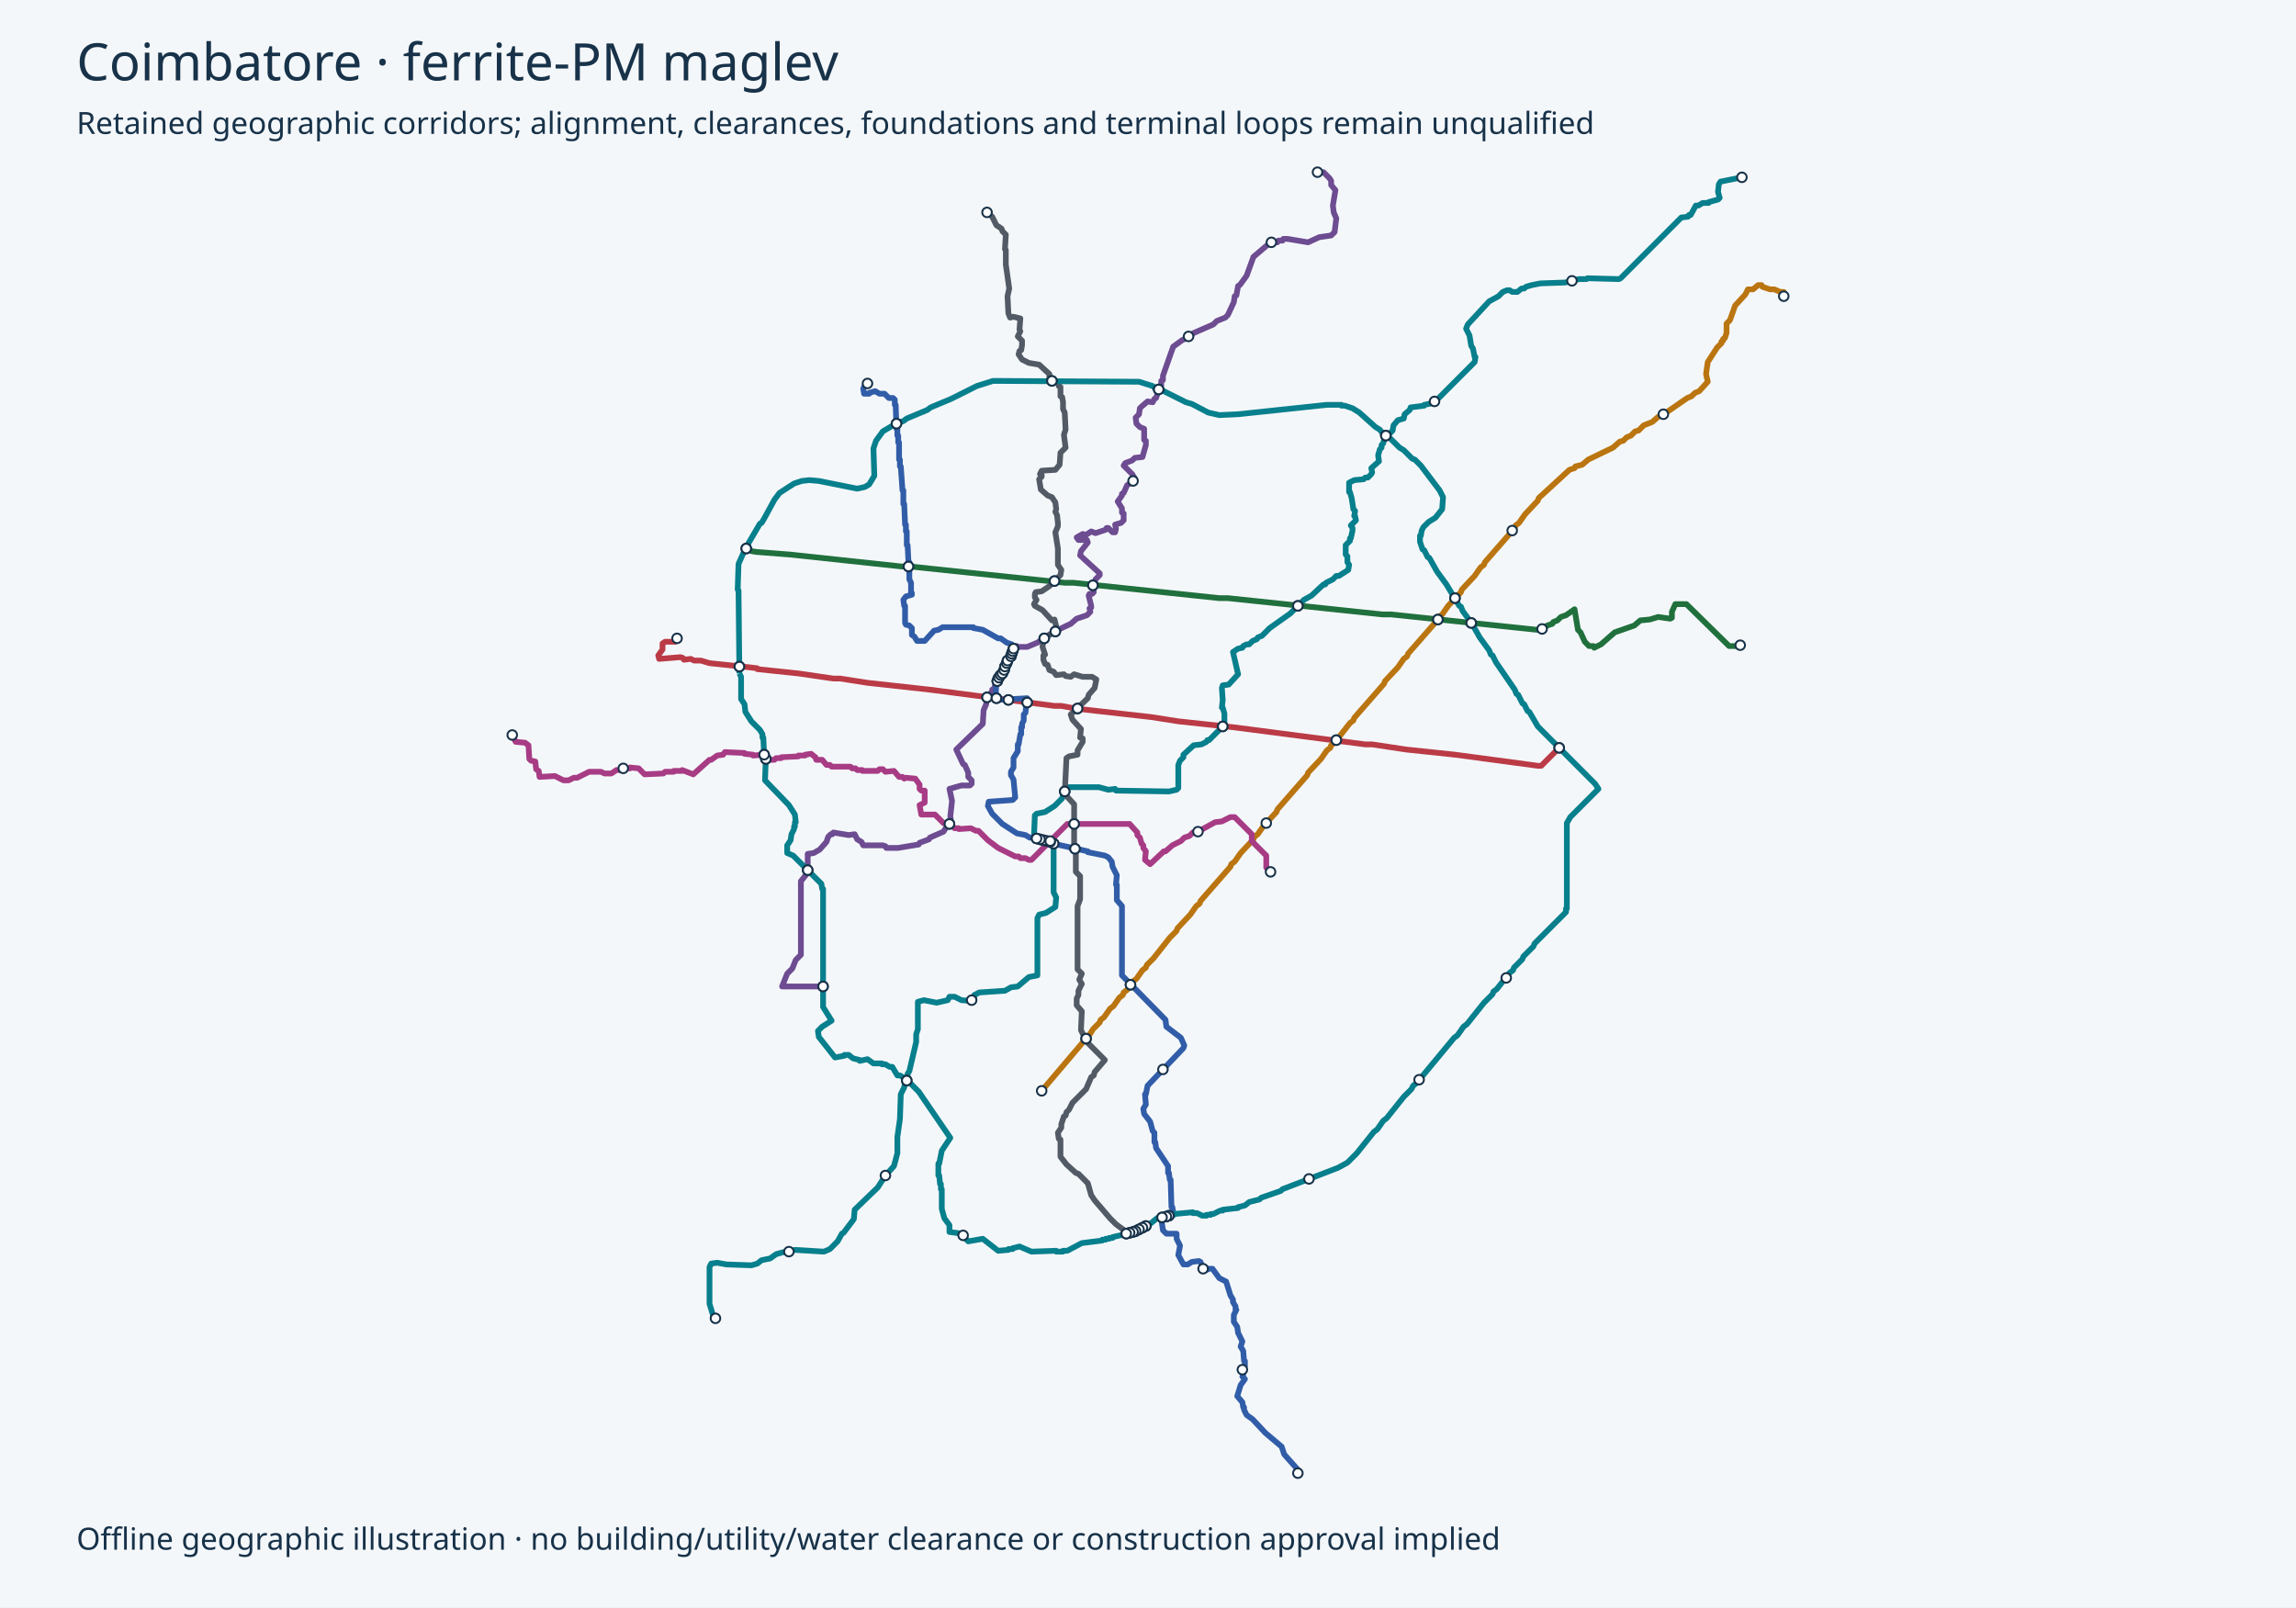
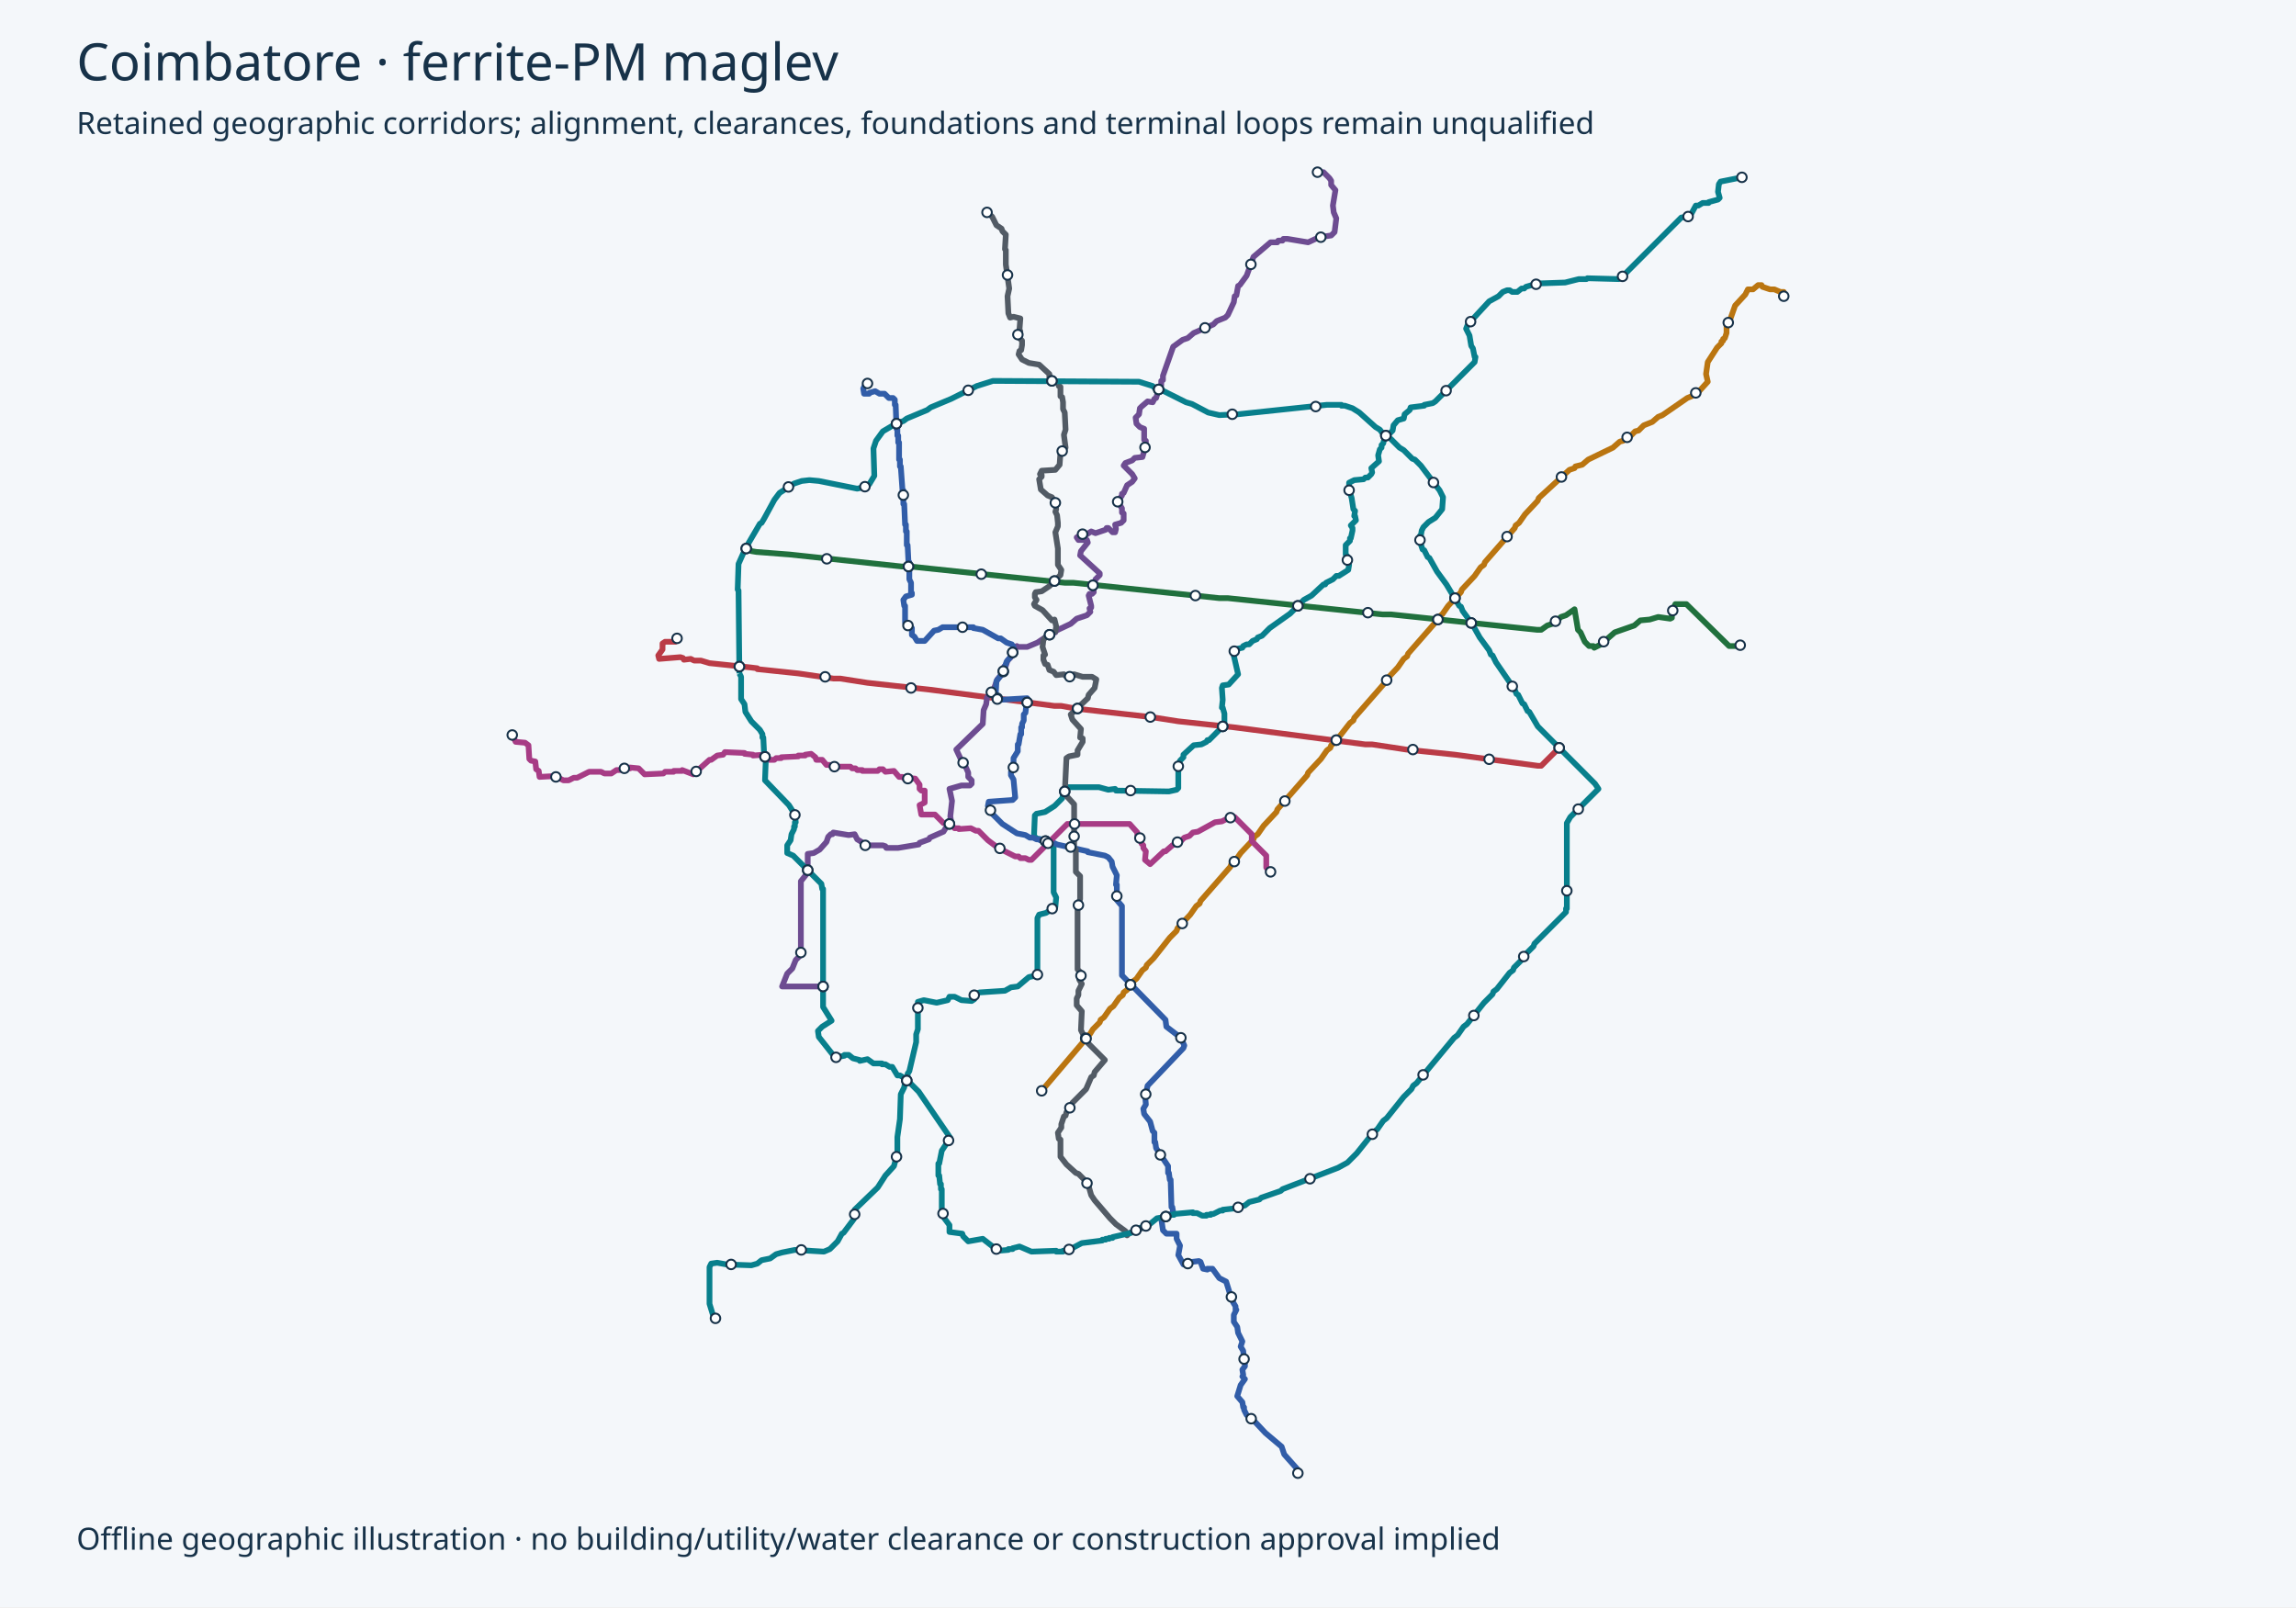
<svg xmlns="http://www.w3.org/2000/svg" width="1200" height="840" viewBox="0 0 1200 840" role="img">
  <rect width="1200" height="840" fill="#f4f7fa" />
  <g font-family="sans-serif" fill="#173249">
    <text x="40" y="42" font-size="27">Coimbatore · ferrite-PM maglev</text>
    <text x="40" y="70" font-size="16">Retained geographic corridors; alignment, clearances, foundations and terminal loops remain unqualified</text>
  </g>
  <polyline points="373.94,689.08 372.61,687.29 370.82,681.48 370.82,662.26 371.71,660.47 374.84,660.02 379.75,660.91 392.69,661.36 395.81,660.47 398.05,658.68 402.51,657.78 405.63,655.55 408.76,654.65 415.45,653.31 430.63,654.21 433.75,652.87 437.77,648.84 440.00,644.82 440.89,644.37 446.25,637.22 446.69,632.30 458.74,620.68 462.76,614.42 467.22,609.50 469.01,602.79 469.01,594.30 470.35,584.91 470.79,571.95 472.58,568.37 473.03,565.69 474.36,563.90 474.36,561.22 475.26,559.88 478.83,544.67 478.83,540.65 479.72,537.97 479.72,523.66 482.84,522.77 489.54,524.11 495.34,522.77 496.23,520.98 498.91,520.98 502.48,522.77 507.84,523.21 509.18,522.32 509.18,520.09 511.85,518.74 525.24,517.85 528.37,516.06 531.94,515.61 537.74,510.70 542.20,509.80 542.20,479.85 543.10,478.06 546.67,477.17 551.58,474.04 552.02,469.12 550.68,466.44 550.68,440.95 548.90,439.61 545.77,439.61 544.43,438.72 541.76,438.27 540.42,436.93 540.86,426.20 541.76,425.31 546.22,424.41 551.13,421.28 555.15,417.26 556.04,413.68 557.82,411.45 574.34,411.45 579.25,412.79 582.82,412.34 583.26,413.23 610.93,413.68 614.95,412.79 615.84,411.89 615.84,399.82 616.74,397.59 618.52,395.80 618.52,394.46 623.88,389.54 627.89,389.09 630.57,387.75 631.02,386.86 631.91,386.86 639.94,378.81 639.94,373.00 639.05,369.87 638.61,369.87 639.05,365.84 638.61,359.59 639.05,358.24 642.18,357.80 647.09,352.43 644.41,340.81 647.09,339.02 649.32,338.57 649.76,337.68 651.55,336.79 652.89,336.79 654.67,335.00 656.90,334.10 657.35,333.21 659.58,332.31 663.60,328.29 674.31,320.69 681.45,313.54 685.47,311.30 691.72,305.49 692.61,305.49 693.06,304.60 696.63,302.81 698.41,301.02 699.75,301.02 704.66,297.89 705.11,295.21 704.21,293.87 704.21,290.74 703.32,289.84 703.32,284.92 705.55,282.69 705.55,281.35 706.00,281.35 706.89,277.32 706.89,275.98 706.00,274.64 708.68,271.96 708.23,269.72 707.78,269.72 708.23,267.04 707.34,266.15 706.44,260.34 705.55,257.21 705.11,257.21 705.11,252.29 707.78,250.95 712.69,250.50 713.59,249.61 714.92,249.61 716.71,247.82 717.16,246.92 716.71,244.69 720.73,241.11 720.28,237.98 721.17,234.85 722.07,233.96 722.07,232.62 722.96,231.72 723.85,227.70 725.64,227.25 727.87,225.02 728.31,222.33 730.55,219.65 733.67,218.76 734.12,216.52 736.79,214.29 737.24,212.95 744.38,212.05 744.38,211.60 748.84,210.71 750.18,209.82 770.71,189.25 771.16,186.57 770.71,186.57 769.82,182.10 768.93,180.76 768.04,175.39 766.25,171.81 767.14,169.58 778.30,157.51 783.21,154.83 785.44,152.59 787.67,151.70 789.01,151.70 790.35,152.59 793.03,152.59 795.26,150.80 796.60,150.80 797.49,149.91 800.62,149.01 805.08,148.12 818.02,147.67 825.16,145.88 829.18,145.88 829.63,145.44 846.14,145.88 847.03,145.44 878.72,113.69 882.29,113.25 882.74,112.35 883.63,112.35 886.31,107.44 887.65,107.44 889.88,106.09 893.00,106.09 893.00,105.65 897.91,104.31 898.80,103.41 897.91,100.28 898.36,96.26 899.25,94.92 910.41,92.68" stroke="#087f8c" fill="none" stroke-width="3" stroke-linejoin="round" />
  <polyline points="814.90,390.88 805.53,400.27 803.74,400.27 760.45,394.46 735.01,391.78 717.16,389.09 713.59,389.09 644.85,380.15 615.84,377.02 601.56,374.79 561.84,370.32 554.70,368.97 551.13,368.97 485.97,360.48 453.39,356.90 439.11,354.67 435.54,354.67 417.24,351.99 395.81,349.75 395.81,349.30 392.24,348.86 370.82,346.62 366.36,345.28 362.79,345.28 361.00,344.39 357.43,344.83 356.98,343.94 355.65,343.49 344.49,344.39 344.04,342.60 346.27,339.47 346.27,336.34 347.61,335.44 352.97,335.44 353.86,333.66" stroke="#ba3b46" fill="none" stroke-width="3" stroke-linejoin="round" />
  <polyline points="688.59,90.00 691.72,90.00 694.84,93.13 695.73,94.47 695.73,96.71 697.96,99.39 696.63,107.44 697.07,111.01 698.41,114.14 697.52,121.30 695.73,123.08 689.48,123.98 683.68,126.66 672.97,124.87 670.74,124.87 670.29,125.77 668.06,125.77 667.62,126.66 664.05,126.66 655.12,134.26 651.55,144.10 647.98,149.01 647.09,149.46 646.19,154.38 645.30,154.83 644.85,157.96 641.73,164.66 640.39,166.00 635.93,167.79 634.14,169.58 623.88,174.05 620.75,176.73 618.08,177.63 613.17,181.20 607.81,196.40 607.81,198.64 606.92,199.09 606.92,201.32 605.58,203.56 604.24,208.03 603.35,208.47 602.45,210.26 599.78,209.82 596.65,212.50 595.76,213.39 595.31,216.52 593.53,218.31 593.97,221.44 595.76,223.23 597.99,224.12 597.99,229.93 598.88,230.38 598.88,232.62 597.10,238.88 593.08,239.32 591.74,240.66 588.17,242.01 587.28,243.35 591.74,247.82 593.08,250.05 591.74,251.84 589.07,253.63 587.28,257.65 586.39,258.10 586.39,258.99 584.16,262.12 586.39,265.70 586.39,267.94 587.28,268.38 587.28,271.96 585.94,273.30 582.82,274.19 583.26,276.43 582.82,278.22 581.48,278.22 579.25,275.98 578.35,275.98 577.91,276.88 572.55,278.67 570.32,277.77 567.64,279.56 565.86,279.11 562.73,280.90 563.63,282.24 568.09,282.24 568.54,283.58 564.96,288.05 564.52,290.29 574.78,299.68 574.78,300.57 572.55,302.81 572.11,304.60 571.21,305.04 571.66,309.51 570.77,310.41 569.43,310.41 568.98,311.30 570.32,316.67 570.32,317.56 569.43,318.01 569.87,319.80 568.09,321.58 562.73,323.37 559.61,326.06 552.02,329.63 551.58,330.53 548.90,331.42 542.20,335.89 536.85,338.13 531.94,338.13 531.49,337.68 530.15,338.13 528.37,343.49 526.58,345.28 525.69,347.96 524.80,348.41 524.35,351.54 521.23,355.12 519.44,360.03 518.55,360.48 518.55,361.37 515.87,364.50 515.42,368.08 514.09,371.21 513.64,378.36 499.80,391.78 503.37,399.38 504.27,399.82 506.05,403.85 506.05,406.08 507.84,407.87 507.84,409.66 506.94,410.55 502.48,410.55 496.23,412.34 497.57,418.60 496.68,426.65 497.13,429.78 495.34,431.12 493.11,434.69 485.97,437.82 485.52,438.72 480.61,440.51 480.17,441.40 469.45,443.19 463.21,443.19 462.76,442.29 461.42,441.85 451.16,441.85 450.26,440.06 448.03,438.72 446.69,436.04 443.57,436.48 435.54,435.14 435.09,436.04 434.20,436.04 432.86,437.38 431.96,440.06 428.39,444.08 425.27,445.87 422.15,446.32 422.15,456.15 418.58,460.62 418.58,499.07 415.90,501.76 414.11,506.23 411.43,508.91 408.76,515.61 430.18,515.61" stroke="#6d4c91" fill="none" stroke-width="3" stroke-linejoin="round" />
  <polyline points="544.43,570.16 569.87,540.20 571.21,537.97 574.78,534.39 575.23,533.05 577.02,531.71 580.14,527.24 581.92,525.90 585.05,521.43 586.83,520.09 587.28,518.74 589.07,517.40 592.19,512.93 593.97,511.59 597.10,507.12 598.88,505.78 599.33,504.44 602.90,500.86 611.38,490.13 614.95,486.55 615.40,485.21 622.09,478.06 625.22,473.59 627.00,472.25 627.45,470.91 643.07,453.02 643.52,451.68 645.30,450.34 648.42,445.87 655.12,438.72 655.57,437.38 657.35,436.04 660.47,431.56 667.17,424.41 667.62,423.07 683.24,405.19 683.68,403.85 690.38,396.69 693.50,392.22 695.29,390.88 695.73,389.54 697.52,388.20 705.55,377.92 707.34,376.57 707.78,375.23 723.40,357.35 723.85,356.01 730.55,348.86 733.67,344.39 735.45,343.04 735.90,341.70 751.52,323.82 751.97,322.48 753.75,321.14 756.88,316.67 763.57,309.51 764.02,308.17 770.71,301.02 773.84,296.55 775.62,295.21 776.07,293.87 791.69,275.98 792.14,274.64 793.92,273.30 797.05,268.83 803.74,261.68 804.19,260.34 820.25,245.58 822.93,244.69 823.38,243.79 826.95,242.90 830.07,240.22 843.02,233.96 846.59,230.83 848.37,230.38 850.16,228.59 852.39,227.70 854.62,225.46 856.40,225.02 859.08,222.33 863.55,220.55 866.67,217.86 868.90,216.97 881.84,208.03 884.08,207.13 885.86,205.35 888.09,204.45 892.56,199.53 891.66,195.51 892.56,189.25 897.46,181.65 899.70,179.41 899.70,178.52 900.59,178.07 900.59,177.18 901.48,176.73 902.37,174.05 902.37,169.13 904.16,167.34 906.84,159.74 912.19,153.93 913.53,151.25 916.21,151.25 918.89,149.01 920.67,149.01 921.12,149.91 925.14,151.25 927.37,151.25 930.49,152.59 932.28,152.59 932.28,154.83" stroke="#ba7510" fill="none" stroke-width="3" stroke-linejoin="round" />
  <polyline points="390.01,286.71 391.35,286.71 392.69,288.05 395.37,288.50 412.77,289.84 471.24,296.10 475.70,296.10 556.48,304.60 560.95,304.60 637.27,312.64 641.73,312.64 722.51,321.14 726.97,321.14 803.29,329.18 805.53,329.18 808.65,326.95 811.33,326.06 811.77,325.16 814.01,324.27 815.79,322.48 818.47,321.58 822.93,318.45 824.72,329.18 826.06,330.53 828.29,335.44 830.52,337.68 832.75,337.68 833.20,338.57 836.77,336.79 843.91,330.53 854.17,326.95 857.30,324.27 862.21,323.82 866.67,322.48 872.92,323.37 873.81,322.93 873.81,319.80 875.60,315.77 881.40,315.77 903.71,337.68 909.52,337.68 909.52,337.23" stroke="#20703d" fill="none" stroke-width="3" stroke-linejoin="round" />
  <polyline points="678.33,770.00 678.33,768.21 671.19,760.16 669.85,756.14 661.37,748.99 654.67,741.83 651.55,739.60 650.21,736.92 650.21,735.58 649.76,735.58 649.32,732.89 646.64,729.76 648.42,723.95 650.66,720.82 649.32,719.48 649.76,718.59 649.32,715.90 650.66,714.12 650.66,711.43 650.21,711.43 649.76,706.07 648.42,703.83 649.32,701.15 647.09,696.68 646.64,693.55 644.85,690.87 644.85,687.29 646.19,684.61 645.75,684.61 645.75,682.82 644.41,680.59 644.41,679.24 643.07,677.01 640.84,669.86 637.27,668.07 633.70,663.15 631.02,663.15 631.02,663.60 628.79,663.15 627.45,659.57 626.56,659.13 622.98,659.57 620.75,660.91 618.52,660.91 615.84,656.00 616.74,651.08 614.95,647.50 614.95,644.82 609.60,644.82 607.81,643.03 606.92,636.77 609.60,635.43 610.93,635.43 613.17,633.64 612.72,630.96 612.27,630.96 611.83,616.65 611.38,616.65 610.93,613.08 610.49,613.08 610.49,609.50 604.24,600.11 603.79,596.98 603.35,596.98 603.35,592.06 602.45,591.17 601.12,586.25 597.99,582.23 597.55,579.55 598.88,577.31 598.44,571.95 598.88,571.95 599.78,567.48 618.52,547.80 618.97,546.46 617.18,542.44 609.60,536.63 609.15,533.05 586.39,509.80 586.39,473.59 583.71,470.46 583.71,462.41 583.26,462.41 583.71,457.50 581.48,453.02 581.03,450.34 579.25,448.11 577.46,447.21 568.54,445.42 568.54,444.98 552.47,441.40 550.68,440.51 548.90,440.51 548.90,440.06 543.54,439.17 543.54,438.72 541.76,438.72 539.97,437.82 538.19,437.82 535.95,436.48 531.49,435.59 523.90,430.67 518.55,425.31 516.32,421.28 516.76,419.05 529.26,418.15 530.60,416.81 529.71,407.42 528.37,405.19 528.37,403.40 529.71,401.16 529.71,396.25 531.94,392.67 531.94,389.09 532.38,389.09 533.28,383.73 533.72,383.73 533.72,380.15 534.17,380.15 534.17,378.36 535.06,376.57 535.06,373.45 535.95,372.55 536.85,364.95 521.67,365.84 520.33,364.50 520.78,356.01 523.90,351.99 526.14,345.73 528.81,342.60 529.71,338.13 528.81,336.79 526.14,335.89 523.01,333.66 521.67,333.66 513.64,329.18 508.73,328.29 508.73,327.84 492.66,327.84 490.43,329.18 488.20,329.63 483.29,335.00 479.27,335.00 477.93,332.76 476.60,331.87 476.60,328.29 475.26,326.95 473.47,326.50 473.03,325.61 473.03,316.67 472.58,316.67 472.13,313.54 473.47,311.75 476.60,310.85 476.60,309.96 476.15,309.96 476.15,304.60 475.26,302.81 475.26,297.44 474.81,297.44 475.26,293.87 474.81,293.87 474.36,284.92 473.92,284.92 473.92,277.77 473.47,277.77 473.47,274.19 473.03,274.19 472.58,263.46 472.13,263.46 472.13,256.31 471.69,256.31 470.79,243.79 470.35,243.79 470.35,240.22 469.90,240.22 469.90,231.28 469.45,231.28 469.45,227.70 469.01,227.70 469.01,224.12 468.56,224.12 468.12,211.60 467.67,211.60 467.67,208.92 466.78,208.03 464.55,208.03 462.31,205.79 459.64,205.79 457.40,204.45 454.28,205.35 454.28,205.79 451.60,205.79 451.16,203.11 452.05,201.32 453.39,200.43" stroke="#315da8" fill="none" stroke-width="3" stroke-linejoin="round" />
  <polyline points="267.72,384.17 269.51,387.75 274.42,388.20 276.20,389.54 276.65,396.69 277.54,397.59 279.77,398.03 280.22,402.06 281.56,402.95 282.00,406.08 290.04,405.63 294.50,407.87 297.18,407.87 299.86,406.53 301.64,406.53 307.89,403.40 314.14,403.40 315.92,404.29 319.49,404.29 322.17,402.50 323.96,402.50 325.74,401.61 329.31,401.61 329.31,401.16 333.78,401.61 336.90,404.74 346.72,404.29 347.61,403.40 352.08,403.40 352.08,402.95 356.54,402.95 356.54,402.50 362.34,404.74 370.82,397.14 371.71,397.14 374.84,394.90 377.96,394.46 378.85,393.12 389.12,393.56 389.12,394.01 393.58,394.46 393.58,394.90 399.38,394.46 399.83,396.25 401.17,397.14 404.74,397.14 405.63,396.25 408.31,396.25 408.31,395.80 417.24,395.35 417.24,394.90 420.81,394.90 420.81,394.46 423.93,394.01 426.16,395.80 426.61,397.14 429.73,397.14 431.96,399.82 433.75,399.82 434.64,400.72 444.46,400.72 445.35,401.61 447.14,401.61 448.03,402.50 450.71,402.50 450.71,402.95 458.74,402.95 459.64,402.06 461.42,402.06 462.76,403.40 467.22,402.95 469.90,406.08 471.69,406.08 472.58,406.98 473.47,406.53 478.38,406.98 480.61,410.11 480.61,412.34 481.51,413.23 483.29,413.23 483.29,419.49 480.61,420.83 481.51,425.75 488.65,425.75 493.11,430.22 496.68,430.67 498.91,432.91 501.14,432.91 501.14,433.35 507.39,432.91 510.07,434.25 511.41,434.25 516.32,439.17 521.67,443.19 530.60,447.66 532.38,447.66 533.28,448.55 535.95,448.55 537.74,449.45 539.08,449.45 557.82,430.67 590.40,430.67 594.42,435.14 594.42,436.48 595.76,437.82 596.65,440.95 597.55,441.85 597.55,443.19 598.88,444.98 598.44,449.45 601.12,451.68 608.26,444.98 609.15,444.98 612.72,441.85 617.18,439.61 618.97,437.82 621.65,436.93 623.43,435.14 626.11,434.69 635.04,429.78 638.61,429.33 643.07,427.09 645.30,427.09 654.23,436.04 654.23,439.61 661.81,447.21 661.81,453.47 664.05,455.71" stroke="#a73c85" fill="none" stroke-width="3" stroke-linejoin="round" />
  <polyline points="598.88,640.80 593.97,643.48 590.40,644.37 589.07,645.71 588.17,643.48 583.26,639.90 580.14,636.77 572.11,627.38 570.32,624.70 568.54,618.44 563.63,613.52 562.29,613.08 557.38,608.61 554.25,604.58 554.25,595.64 553.36,595.19 552.91,592.06 554.70,589.38 554.70,587.59 556.04,583.57 556.93,583.12 557.38,581.33 558.72,579.99 560.50,576.42 567.64,569.26 570.32,563.00 571.66,562.11 572.11,560.32 577.46,554.06 568.54,545.12 568.09,543.33 566.75,541.99 564.96,538.42 565.41,528.58 562.73,525.45 562.73,521.87 563.63,520.09 563.63,517.85 565.41,514.27 564.07,512.04 565.41,508.91 563.18,506.67 563.18,473.59 564.52,470.01 564.52,457.94 562.29,455.71 562.29,444.08 561.39,443.64 561.39,420.39 556.48,415.02 557.38,396.25 558.72,395.35 563.18,394.46 563.18,392.22 565.86,387.75 565.86,385.96 564.52,385.52 564.96,381.05 560.50,376.13 559.61,373.45 568.54,364.95 568.98,363.16 572.11,359.59 573.00,355.12 570.77,353.77 565.86,353.77 561.39,352.43 559.61,353.77 556.93,353.33 556.04,352.43 552.02,352.88 550.68,351.09 548.45,350.20 547.56,347.51 546.22,347.07 545.33,344.83 545.33,342.60 546.22,342.15 544.88,338.13 545.33,334.55 546.22,333.21 551.58,330.08 552.02,327.40 551.13,323.82 549.79,324.27 544.88,318.90 540.86,316.67 540.42,315.77 541.76,313.54 540.86,312.20 540.86,310.41 541.31,309.51 544.43,309.07 548.45,306.38 554.25,300.57 554.70,297.89 552.91,295.21 552.91,286.71 551.58,278.22 552.91,275.09 552.91,273.30 552.47,269.28 551.58,267.49 552.02,266.15 551.58,262.57 549.79,259.89 547.56,258.99 543.99,255.86 543.10,250.50 544.43,249.16 544.43,248.26 543.54,247.82 544.43,246.03 551.58,245.58 553.81,242.90 554.25,236.64 556.93,233.96 556.04,227.25 556.93,224.57 556.48,215.63 555.59,213.84 555.59,210.26 555.15,207.58 554.25,207.13 554.25,202.22 553.36,201.77 553.36,199.98 552.47,199.53 550.24,199.98 548.45,198.19 548.45,195.51 543.10,190.59 537.74,189.70 534.17,187.91 532.38,185.23 532.83,183.44 533.72,182.99 534.17,180.31 534.17,178.07 531.94,175.84 533.28,173.16 532.83,172.26 533.28,166.45 529.71,165.56 527.92,166.00 527.03,163.77 526.58,154.83 527.47,150.80 525.69,138.28 525.69,130.68 525.24,130.24 525.69,122.64 523.90,120.85 523.46,119.51 520.78,117.72 518.55,113.25 515.87,111.01" stroke="#525b65" fill="none" stroke-width="3" stroke-linejoin="round" />
  <polyline points="386.44,351.99 385.99,308.62 385.55,308.17 385.99,294.76 389.57,286.71 397.15,273.75 398.05,273.30 399.38,271.07 404.74,261.23 407.42,257.65 415.01,252.74 419.02,251.39 423.04,250.95 427.95,251.39 448.03,255.42 452.05,254.52 454.28,253.18 456.96,248.71 456.51,234.40 457.85,230.38 461.42,225.46 469.01,220.99 472.13,220.10 473.92,218.76 484.63,214.29 486.41,212.95 497.13,208.47 510.52,201.77 518.99,199.09 595.31,199.53 602.45,201.77 603.35,202.66 606.47,203.56 619.86,210.26 622.98,211.16 631.46,215.63 637.27,216.97 647.09,216.52 693.50,211.60 701.09,211.60 701.09,212.05 702.87,212.05 706.89,213.39 710.46,215.63 718.94,223.23 721.17,224.57 722.51,226.36 726.97,229.49 731.44,233.96 733.67,235.30 738.13,239.77 739.47,240.22 742.60,243.35 752.41,256.31 754.20,259.89 753.75,266.15 750.18,270.62 746.61,272.85 743.93,275.54 743.04,277.32 742.60,280.01 742.15,280.01 742.15,283.14 743.49,287.16 744.38,287.61 746.17,291.18 747.06,291.63 751.08,298.78 755.98,305.49 762.68,316.67 763.57,317.11 764.46,319.35 769.37,326.06 773.39,333.21 778.30,339.91 779.19,342.15 780.09,342.60 781.87,346.17 791.69,360.48 792.58,362.72 793.47,363.16 795.71,367.63 796.60,368.08 798.38,371.66 799.28,372.10 803.74,379.70 833.64,409.66 835.43,412.34 820.70,427.09 818.91,430.22 818.91,474.93 818.47,474.93 818.47,476.72 801.95,493.26 801.51,494.60 796.15,499.97 795.71,501.31 791.24,505.78 790.80,507.12 789.01,508.46 782.32,516.96 780.53,518.30 780.09,519.64 775.62,524.11 766.70,535.29 764.91,536.63 761.79,541.10 760.00,542.44 740.36,566.13 738.58,567.48 737.69,569.26 733.67,573.29 724.74,584.46 722.96,585.81 719.83,590.28 718.05,591.62 709.12,602.79 704.21,607.71 699.30,610.39 670.29,621.57 669.40,622.47 659.14,626.04 658.24,626.94 652.89,628.28 650.66,630.07 647.09,630.96 647.09,631.41 639.05,632.30 639.05,632.75 637.71,632.75 634.14,634.54 632.80,634.54 632.80,634.98 630.57,634.98 630.57,635.43 628.34,635.43 625.66,634.09 623.43,634.09 623.43,633.64 613.61,634.54 613.61,634.98 611.83,634.98 610.04,635.88 604.69,636.77 599.78,640.80 596.21,641.69 591.30,644.37 581.48,646.61 581.48,647.05 579.69,647.05 579.69,647.50 577.91,647.50 577.91,647.95 576.12,647.95 576.12,648.40 565.41,649.74 557.82,653.76 555.59,653.76 555.59,654.21 552.02,654.21 552.02,653.76 539.08,654.21 532.83,651.53 529.26,652.42 529.26,652.87 527.03,652.87 527.03,653.31 521.67,653.76 513.64,647.50 506.05,648.84 503.37,646.16 502.93,644.82 496.23,643.93 496.23,640.35 493.56,636.77 492.22,631.85 492.22,621.57 491.77,621.57 491.77,618.89 491.32,618.89 490.88,614.42 490.43,614.42 490.43,608.16 490.88,608.16 492.22,601.45 496.68,594.75 480.17,570.60 473.47,563.90 470.35,562.11 469.01,562.11 466.33,557.64 464.99,557.64 462.76,556.30 460.97,556.30 460.97,555.85 456.51,555.85 453.39,553.62 449.37,554.51 449.37,554.06 445.80,553.17 443.57,551.38 441.34,551.38 441.34,551.83 436.43,552.72 427.95,541.99 427.50,538.86 429.73,536.63 434.64,533.50 430.18,526.34 430.18,464.65 429.73,464.65 429.29,461.97 414.56,447.21 411.43,445.87 411.43,441.85 413.22,439.17 413.67,436.04 415.01,433.35 415.01,432.01 415.45,432.01 415.45,429.78 415.90,429.78 415.45,425.75 412.33,420.83 399.83,407.87 400.28,396.25 399.38,394.46 398.94,385.52 398.49,385.52 398.49,383.73 397.15,381.49 392.69,377.02 389.57,372.10 389.12,368.08 387.33,365.40 387.33,353.77 386.44,351.99" stroke="#087f8c" fill="none" stroke-width="3" stroke-linejoin="round" />
  <circle cx="373.94" cy="689.08" r="2.5" fill="white" stroke="#173249" />
-   <circle cx="462.76" cy="614.42" r="2.5" fill="white" stroke="#173249" />
+   <circle cx="382.12" cy="660.91" r="2.5" fill="white" stroke="#173249" />
+   <circle cx="418.79" cy="653.31" r="2.5" fill="white" stroke="#173249" />
+   <circle cx="446.69" cy="634.71" r="2.5" fill="white" stroke="#173249" />
+   <circle cx="468.56" cy="604.61" r="2.5" fill="white" stroke="#173249" />
  <circle cx="473.92" cy="564.79" r="2.5" fill="white" stroke="#173249" />
-   <circle cx="507.84" cy="522.77" r="2.5" fill="white" stroke="#173249" />
-   <circle cx="550.68" cy="440.95" r="2.5" fill="white" stroke="#173249" />
-   <circle cx="548.90" cy="440.06" r="2.5" fill="white" stroke="#173249" />
-   <circle cx="547.11" cy="439.61" r="2.5" fill="white" stroke="#173249" />
-   <circle cx="545.33" cy="439.17" r="2.5" fill="white" stroke="#173249" />
-   <circle cx="543.54" cy="438.72" r="2.5" fill="white" stroke="#173249" />
-   <circle cx="541.76" cy="438.27" r="2.5" fill="white" stroke="#173249" />
+   <circle cx="479.72" cy="526.81" r="2.5" fill="white" stroke="#173249" />
+   <circle cx="509.18" cy="520.16" r="2.5" fill="white" stroke="#173249" />
+   <circle cx="542.20" cy="509.41" r="2.5" fill="white" stroke="#173249" />
+   <circle cx="549.94" cy="474.93" r="2.5" fill="white" stroke="#173249" />
+   <circle cx="546.43" cy="439.61" r="2.5" fill="white" stroke="#173249" />
  <circle cx="556.48" cy="413.68" r="2.5" fill="white" stroke="#173249" />
+   <circle cx="590.89" cy="413.23" r="2.5" fill="white" stroke="#173249" />
+   <circle cx="615.84" cy="400.53" r="2.5" fill="white" stroke="#173249" />
  <circle cx="639.05" cy="379.70" r="2.5" fill="white" stroke="#173249" />
+   <circle cx="645.09" cy="340.36" r="2.5" fill="white" stroke="#173249" />
  <circle cx="678.33" cy="316.67" r="2.5" fill="white" stroke="#173249" />
+   <circle cx="704.21" cy="292.73" r="2.5" fill="white" stroke="#173249" />
+   <circle cx="705.11" cy="256.24" r="2.5" fill="white" stroke="#173249" />
  <circle cx="724.30" cy="227.70" r="2.5" fill="white" stroke="#173249" />
-   <circle cx="749.74" cy="209.82" r="2.5" fill="white" stroke="#173249" />
-   <circle cx="821.59" cy="146.78" r="2.5" fill="white" stroke="#173249" />
+   <circle cx="755.80" cy="204.19" r="2.5" fill="white" stroke="#173249" />
+   <circle cx="768.60" cy="168.12" r="2.5" fill="white" stroke="#173249" />
+   <circle cx="802.83" cy="148.58" r="2.5" fill="white" stroke="#173249" />
+   <circle cx="848.02" cy="144.45" r="2.5" fill="white" stroke="#173249" />
+   <circle cx="882.29" cy="113.19" r="2.5" fill="white" stroke="#173249" />
  <circle cx="910.41" cy="92.68" r="2.5" fill="white" stroke="#173249" />
  <circle cx="814.90" cy="390.88" r="2.5" fill="white" stroke="#173249" />
+   <circle cx="778.30" cy="396.86" r="2.5" fill="white" stroke="#173249" />
+   <circle cx="738.44" cy="391.78" r="2.5" fill="white" stroke="#173249" />
  <circle cx="698.41" cy="386.86" r="2.5" fill="white" stroke="#173249" />
  <circle cx="639.05" cy="379.70" r="2.5" fill="white" stroke="#173249" />
+   <circle cx="601.21" cy="374.79" r="2.5" fill="white" stroke="#173249" />
  <circle cx="563.18" cy="370.32" r="2.5" fill="white" stroke="#173249" />
  <circle cx="536.85" cy="367.19" r="2.5" fill="white" stroke="#173249" />
-   <circle cx="527.03" cy="365.84" r="2.5" fill="white" stroke="#173249" />
-   <circle cx="520.78" cy="364.95" r="2.5" fill="white" stroke="#173249" />
-   <circle cx="515.87" cy="364.50" r="2.5" fill="white" stroke="#173249" />
+   <circle cx="521.23" cy="364.95" r="2.5" fill="white" stroke="#173249" />
+   <circle cx="476.15" cy="359.59" r="2.5" fill="white" stroke="#173249" />
+   <circle cx="431.26" cy="353.77" r="2.5" fill="white" stroke="#173249" />
  <circle cx="386.44" cy="348.41" r="2.5" fill="white" stroke="#173249" />
  <circle cx="353.86" cy="333.66" r="2.5" fill="white" stroke="#173249" />
  <circle cx="688.59" cy="90.00" r="2.5" fill="white" stroke="#173249" />
-   <circle cx="621.20" cy="175.84" r="2.5" fill="white" stroke="#173249" />
+   <circle cx="690.32" cy="123.98" r="2.5" fill="white" stroke="#173249" />
+   <circle cx="653.78" cy="138.18" r="2.5" fill="white" stroke="#173249" />
+   <circle cx="629.79" cy="171.37" r="2.5" fill="white" stroke="#173249" />
  <circle cx="605.58" cy="203.56" r="2.5" fill="white" stroke="#173249" />
-   <circle cx="592.19" cy="251.39" r="2.5" fill="white" stroke="#173249" />
+   <circle cx="598.44" cy="233.86" r="2.5" fill="white" stroke="#173249" />
+   <circle cx="584.16" cy="262.25" r="2.5" fill="white" stroke="#173249" />
+   <circle cx="565.78" cy="279.19" r="2.5" fill="white" stroke="#173249" />
  <circle cx="571.21" cy="305.94" r="2.5" fill="white" stroke="#173249" />
-   <circle cx="551.58" cy="330.08" r="2.5" fill="white" stroke="#173249" />
-   <circle cx="545.77" cy="333.66" r="2.5" fill="white" stroke="#173249" />
-   <circle cx="529.71" cy="339.02" r="2.5" fill="white" stroke="#173249" />
-   <circle cx="529.26" cy="340.36" r="2.5" fill="white" stroke="#173249" />
-   <circle cx="528.81" cy="341.70" r="2.5" fill="white" stroke="#173249" />
-   <circle cx="528.37" cy="343.04" r="2.5" fill="white" stroke="#173249" />
-   <circle cx="526.58" cy="345.28" r="2.5" fill="white" stroke="#173249" />
-   <circle cx="526.14" cy="346.62" r="2.5" fill="white" stroke="#173249" />
-   <circle cx="525.24" cy="348.41" r="2.5" fill="white" stroke="#173249" />
-   <circle cx="524.80" cy="350.20" r="2.5" fill="white" stroke="#173249" />
-   <circle cx="523.90" cy="351.99" r="2.5" fill="white" stroke="#173249" />
-   <circle cx="522.57" cy="353.33" r="2.5" fill="white" stroke="#173249" />
-   <circle cx="521.67" cy="354.67" r="2.5" fill="white" stroke="#173249" />
-   <circle cx="521.23" cy="356.01" r="2.5" fill="white" stroke="#173249" />
-   <circle cx="515.87" cy="364.50" r="2.5" fill="white" stroke="#173249" />
+   <circle cx="548.56" cy="331.76" r="2.5" fill="white" stroke="#173249" />
+   <circle cx="529.26" cy="341.03" r="2.5" fill="white" stroke="#173249" />
+   <circle cx="524.38" cy="351.06" r="2.5" fill="white" stroke="#173249" />
+   <circle cx="518.10" cy="361.82" r="2.5" fill="white" stroke="#173249" />
+   <circle cx="503.37" cy="398.66" r="2.5" fill="white" stroke="#173249" />
  <circle cx="496.23" cy="430.67" r="2.5" fill="white" stroke="#173249" />
+   <circle cx="452.22" cy="441.85" r="2.5" fill="white" stroke="#173249" />
  <circle cx="422.15" cy="454.81" r="2.5" fill="white" stroke="#173249" />
+   <circle cx="418.58" cy="497.87" r="2.5" fill="white" stroke="#173249" />
  <circle cx="430.18" cy="515.61" r="2.5" fill="white" stroke="#173249" />
  <circle cx="544.43" cy="570.16" r="2.5" fill="white" stroke="#173249" />
-   <circle cx="567.64" cy="542.89" r="2.5" fill="white" stroke="#173249" />
+   <circle cx="567.42" cy="542.66" r="2.5" fill="white" stroke="#173249" />
  <circle cx="590.85" cy="514.72" r="2.5" fill="white" stroke="#173249" />
-   <circle cx="661.81" cy="430.22" r="2.5" fill="white" stroke="#173249" />
+   <circle cx="617.91" cy="482.70" r="2.5" fill="white" stroke="#173249" />
+   <circle cx="645.10" cy="450.34" r="2.5" fill="white" stroke="#173249" />
+   <circle cx="671.53" cy="418.70" r="2.5" fill="white" stroke="#173249" />
  <circle cx="698.41" cy="386.86" r="2.5" fill="white" stroke="#173249" />
+   <circle cx="724.74" cy="355.51" r="2.5" fill="white" stroke="#173249" />
  <circle cx="751.52" cy="323.82" r="2.5" fill="white" stroke="#173249" />
  <circle cx="760.45" cy="312.64" r="2.5" fill="white" stroke="#173249" />
-   <circle cx="790.35" cy="277.32" r="2.5" fill="white" stroke="#173249" />
-   <circle cx="869.35" cy="216.52" r="2.5" fill="white" stroke="#173249" />
+   <circle cx="787.66" cy="280.47" r="2.5" fill="white" stroke="#173249" />
+   <circle cx="816.08" cy="249.31" r="2.5" fill="white" stroke="#173249" />
+   <circle cx="850.41" cy="228.59" r="2.5" fill="white" stroke="#173249" />
+   <circle cx="886.30" cy="205.35" r="2.5" fill="white" stroke="#173249" />
+   <circle cx="903.27" cy="168.62" r="2.5" fill="white" stroke="#173249" />
  <circle cx="932.28" cy="154.83" r="2.5" fill="white" stroke="#173249" />
  <circle cx="390.01" cy="286.71" r="2.5" fill="white" stroke="#173249" />
+   <circle cx="432.13" cy="292.08" r="2.5" fill="white" stroke="#173249" />
  <circle cx="474.81" cy="296.10" r="2.5" fill="white" stroke="#173249" />
+   <circle cx="512.88" cy="300.12" r="2.5" fill="white" stroke="#173249" />
  <circle cx="551.13" cy="303.70" r="2.5" fill="white" stroke="#173249" />
  <circle cx="571.21" cy="305.94" r="2.5" fill="white" stroke="#173249" />
+   <circle cx="624.77" cy="311.30" r="2.5" fill="white" stroke="#173249" />
  <circle cx="678.33" cy="316.67" r="2.5" fill="white" stroke="#173249" />
+   <circle cx="714.92" cy="320.24" r="2.5" fill="white" stroke="#173249" />
  <circle cx="751.52" cy="323.82" r="2.5" fill="white" stroke="#173249" />
  <circle cx="768.93" cy="325.61" r="2.5" fill="white" stroke="#173249" />
-   <circle cx="805.97" cy="328.74" r="2.5" fill="white" stroke="#173249" />
+   <circle cx="812.97" cy="324.71" r="2.5" fill="white" stroke="#173249" />
+   <circle cx="838.15" cy="335.40" r="2.5" fill="white" stroke="#173249" />
+   <circle cx="874.26" cy="319.14" r="2.5" fill="white" stroke="#173249" />
  <circle cx="909.52" cy="337.23" r="2.5" fill="white" stroke="#173249" />
  <circle cx="678.33" cy="770.00" r="2.5" fill="white" stroke="#173249" />
-   <circle cx="628.79" cy="663.15" r="2.5" fill="white" stroke="#173249" />
-   <circle cx="607.36" cy="636.32" r="2.5" fill="white" stroke="#173249" />
-   <circle cx="609.60" cy="635.88" r="2.5" fill="white" stroke="#173249" />
-   <circle cx="610.93" cy="635.43" r="2.5" fill="white" stroke="#173249" />
-   <circle cx="607.81" cy="558.98" r="2.5" fill="white" stroke="#173249" />
+   <circle cx="653.93" cy="741.53" r="2.5" fill="white" stroke="#173249" />
+   <circle cx="650.21" cy="710.35" r="2.5" fill="white" stroke="#173249" />
+   <circle cx="643.59" cy="677.90" r="2.5" fill="white" stroke="#173249" />
+   <circle cx="620.80" cy="660.47" r="2.5" fill="white" stroke="#173249" />
+   <circle cx="609.30" cy="635.88" r="2.5" fill="white" stroke="#173249" />
+   <circle cx="606.47" cy="603.64" r="2.5" fill="white" stroke="#173249" />
+   <circle cx="598.83" cy="571.95" r="2.5" fill="white" stroke="#173249" />
+   <circle cx="617.18" cy="542.44" r="2.5" fill="white" stroke="#173249" />
  <circle cx="590.85" cy="514.72" r="2.5" fill="white" stroke="#173249" />
-   <circle cx="561.84" cy="443.64" r="2.5" fill="white" stroke="#173249" />
-   <circle cx="550.68" cy="440.95" r="2.5" fill="white" stroke="#173249" />
-   <circle cx="548.90" cy="440.06" r="2.5" fill="white" stroke="#173249" />
-   <circle cx="547.11" cy="439.61" r="2.5" fill="white" stroke="#173249" />
-   <circle cx="545.33" cy="439.17" r="2.5" fill="white" stroke="#173249" />
-   <circle cx="543.54" cy="438.72" r="2.5" fill="white" stroke="#173249" />
-   <circle cx="541.76" cy="438.27" r="2.5" fill="white" stroke="#173249" />
+   <circle cx="583.71" cy="468.37" r="2.5" fill="white" stroke="#173249" />
+   <circle cx="559.61" cy="442.74" r="2.5" fill="white" stroke="#173249" />
+   <circle cx="546.43" cy="439.61" r="2.5" fill="white" stroke="#173249" />
+   <circle cx="517.66" cy="423.52" r="2.5" fill="white" stroke="#173249" />
+   <circle cx="529.62" cy="401.16" r="2.5" fill="white" stroke="#173249" />
  <circle cx="536.85" cy="367.19" r="2.5" fill="white" stroke="#173249" />
-   <circle cx="527.03" cy="365.84" r="2.5" fill="white" stroke="#173249" />
-   <circle cx="520.78" cy="364.95" r="2.5" fill="white" stroke="#173249" />
-   <circle cx="521.23" cy="356.01" r="2.5" fill="white" stroke="#173249" />
-   <circle cx="522.12" cy="354.22" r="2.5" fill="white" stroke="#173249" />
-   <circle cx="523.01" cy="352.88" r="2.5" fill="white" stroke="#173249" />
-   <circle cx="523.90" cy="351.99" r="2.5" fill="white" stroke="#173249" />
-   <circle cx="524.80" cy="350.20" r="2.5" fill="white" stroke="#173249" />
-   <circle cx="525.24" cy="348.41" r="2.5" fill="white" stroke="#173249" />
-   <circle cx="526.14" cy="346.62" r="2.5" fill="white" stroke="#173249" />
-   <circle cx="526.58" cy="345.28" r="2.5" fill="white" stroke="#173249" />
-   <circle cx="528.37" cy="343.04" r="2.5" fill="white" stroke="#173249" />
-   <circle cx="528.81" cy="341.70" r="2.5" fill="white" stroke="#173249" />
-   <circle cx="529.26" cy="340.36" r="2.5" fill="white" stroke="#173249" />
-   <circle cx="529.71" cy="339.02" r="2.5" fill="white" stroke="#173249" />
+   <circle cx="521.23" cy="365.40" r="2.5" fill="white" stroke="#173249" />
+   <circle cx="524.35" cy="350.76" r="2.5" fill="white" stroke="#173249" />
+   <circle cx="529.26" cy="341.03" r="2.5" fill="white" stroke="#173249" />
+   <circle cx="503.04" cy="327.84" r="2.5" fill="white" stroke="#173249" />
+   <circle cx="474.55" cy="326.95" r="2.5" fill="white" stroke="#173249" />
  <circle cx="474.81" cy="296.10" r="2.5" fill="white" stroke="#173249" />
+   <circle cx="472.13" cy="258.77" r="2.5" fill="white" stroke="#173249" />
  <circle cx="468.56" cy="221.44" r="2.5" fill="white" stroke="#173249" />
  <circle cx="453.39" cy="200.43" r="2.5" fill="white" stroke="#173249" />
  <circle cx="267.72" cy="384.17" r="2.5" fill="white" stroke="#173249" />
-   <circle cx="325.74" cy="401.61" r="2.5" fill="white" stroke="#173249" />
-   <circle cx="399.38" cy="394.46" r="2.5" fill="white" stroke="#173249" />
-   <circle cx="400.28" cy="396.69" r="2.5" fill="white" stroke="#173249" />
+   <circle cx="290.54" cy="406.08" r="2.5" fill="white" stroke="#173249" />
+   <circle cx="326.32" cy="401.61" r="2.5" fill="white" stroke="#173249" />
+   <circle cx="363.85" cy="403.22" r="2.5" fill="white" stroke="#173249" />
+   <circle cx="399.83" cy="395.58" r="2.5" fill="white" stroke="#173249" />
+   <circle cx="436.11" cy="400.72" r="2.5" fill="white" stroke="#173249" />
+   <circle cx="474.47" cy="406.98" r="2.5" fill="white" stroke="#173249" />
  <circle cx="496.23" cy="430.67" r="2.5" fill="white" stroke="#173249" />
-   <circle cx="548.90" cy="439.61" r="2.5" fill="white" stroke="#173249" />
-   <circle cx="561.39" cy="430.67" r="2.5" fill="white" stroke="#173249" />
-   <circle cx="626.11" cy="434.69" r="2.5" fill="white" stroke="#173249" />
+   <circle cx="522.57" cy="443.44" r="2.5" fill="white" stroke="#173249" />
+   <circle cx="547.73" cy="440.78" r="2.5" fill="white" stroke="#173249" />
+   <circle cx="561.62" cy="430.67" r="2.5" fill="white" stroke="#173249" />
+   <circle cx="595.76" cy="438.03" r="2.5" fill="white" stroke="#173249" />
+   <circle cx="615.40" cy="440.17" r="2.5" fill="white" stroke="#173249" />
+   <circle cx="643.07" cy="427.38" r="2.5" fill="white" stroke="#173249" />
  <circle cx="664.05" cy="455.71" r="2.5" fill="white" stroke="#173249" />
  <circle cx="598.88" cy="640.80" r="2.5" fill="white" stroke="#173249" />
-   <circle cx="597.10" cy="641.69" r="2.5" fill="white" stroke="#173249" />
-   <circle cx="595.31" cy="642.58" r="2.5" fill="white" stroke="#173249" />
-   <circle cx="593.53" cy="643.48" r="2.5" fill="white" stroke="#173249" />
-   <circle cx="592.19" cy="643.93" r="2.5" fill="white" stroke="#173249" />
-   <circle cx="590.40" cy="644.37" r="2.5" fill="white" stroke="#173249" />
-   <circle cx="588.62" cy="644.82" r="2.5" fill="white" stroke="#173249" />
+   <circle cx="568.12" cy="618.44" r="2.5" fill="white" stroke="#173249" />
+   <circle cx="559.16" cy="579.03" r="2.5" fill="white" stroke="#173249" />
  <circle cx="567.64" cy="542.89" r="2.5" fill="white" stroke="#173249" />
-   <circle cx="561.84" cy="443.64" r="2.5" fill="white" stroke="#173249" />
-   <circle cx="561.39" cy="430.67" r="2.5" fill="white" stroke="#173249" />
+   <circle cx="564.96" cy="509.96" r="2.5" fill="white" stroke="#173249" />
+   <circle cx="563.63" cy="473.11" r="2.5" fill="white" stroke="#173249" />
+   <circle cx="561.39" cy="437.15" r="2.5" fill="white" stroke="#173249" />
  <circle cx="556.48" cy="413.68" r="2.5" fill="white" stroke="#173249" />
  <circle cx="563.18" cy="370.32" r="2.5" fill="white" stroke="#173249" />
-   <circle cx="545.77" cy="333.66" r="2.5" fill="white" stroke="#173249" />
-   <circle cx="551.58" cy="330.08" r="2.5" fill="white" stroke="#173249" />
+   <circle cx="559.08" cy="353.69" r="2.5" fill="white" stroke="#173249" />
+   <circle cx="548.56" cy="331.76" r="2.5" fill="white" stroke="#173249" />
  <circle cx="551.13" cy="303.70" r="2.5" fill="white" stroke="#173249" />
+   <circle cx="551.58" cy="262.80" r="2.5" fill="white" stroke="#173249" />
+   <circle cx="555.15" cy="235.77" r="2.5" fill="white" stroke="#173249" />
  <circle cx="549.79" cy="199.09" r="2.5" fill="white" stroke="#173249" />
+   <circle cx="531.99" cy="174.90" r="2.5" fill="white" stroke="#173249" />
+   <circle cx="526.58" cy="143.73" r="2.5" fill="white" stroke="#173249" />
  <circle cx="515.87" cy="111.01" r="2.5" fill="white" stroke="#173249" />
  <circle cx="386.44" cy="348.41" r="2.5" fill="white" stroke="#173249" />
  <circle cx="390.01" cy="286.71" r="2.5" fill="white" stroke="#173249" />
+   <circle cx="412.09" cy="254.52" r="2.5" fill="white" stroke="#173249" />
+   <circle cx="452.05" cy="254.38" r="2.5" fill="white" stroke="#173249" />
  <circle cx="468.56" cy="221.44" r="2.5" fill="white" stroke="#173249" />
+   <circle cx="506.06" cy="204.00" r="2.5" fill="white" stroke="#173249" />
  <circle cx="549.79" cy="199.09" r="2.5" fill="white" stroke="#173249" />
  <circle cx="605.58" cy="203.56" r="2.5" fill="white" stroke="#173249" />
+   <circle cx="644.05" cy="216.52" r="2.5" fill="white" stroke="#173249" />
+   <circle cx="687.65" cy="212.50" r="2.5" fill="white" stroke="#173249" />
  <circle cx="724.30" cy="227.70" r="2.5" fill="white" stroke="#173249" />
+   <circle cx="749.19" cy="252.19" r="2.5" fill="white" stroke="#173249" />
+   <circle cx="742.15" cy="282.28" r="2.5" fill="white" stroke="#173249" />
  <circle cx="760.45" cy="312.64" r="2.5" fill="white" stroke="#173249" />
  <circle cx="768.93" cy="325.61" r="2.5" fill="white" stroke="#173249" />
+   <circle cx="790.40" cy="358.74" r="2.5" fill="white" stroke="#173249" />
  <circle cx="814.90" cy="390.88" r="2.5" fill="white" stroke="#173249" />
-   <circle cx="787.23" cy="511.14" r="2.5" fill="white" stroke="#173249" />
-   <circle cx="741.70" cy="564.35" r="2.5" fill="white" stroke="#173249" />
-   <circle cx="684.13" cy="616.21" r="2.5" fill="white" stroke="#173249" />
-   <circle cx="610.93" cy="635.43" r="2.5" fill="white" stroke="#173249" />
-   <circle cx="609.60" cy="635.88" r="2.5" fill="white" stroke="#173249" />
-   <circle cx="607.36" cy="636.32" r="2.5" fill="white" stroke="#173249" />
-   <circle cx="598.88" cy="640.80" r="2.5" fill="white" stroke="#173249" />
-   <circle cx="597.10" cy="641.69" r="2.5" fill="white" stroke="#173249" />
-   <circle cx="595.31" cy="642.58" r="2.5" fill="white" stroke="#173249" />
-   <circle cx="593.53" cy="643.48" r="2.5" fill="white" stroke="#173249" />
-   <circle cx="592.19" cy="643.93" r="2.5" fill="white" stroke="#173249" />
-   <circle cx="590.40" cy="644.37" r="2.5" fill="white" stroke="#173249" />
-   <circle cx="588.62" cy="644.82" r="2.5" fill="white" stroke="#173249" />
-   <circle cx="503.37" cy="645.71" r="2.5" fill="white" stroke="#173249" />
+   <circle cx="824.88" cy="422.91" r="2.5" fill="white" stroke="#173249" />
+   <circle cx="818.91" cy="465.59" r="2.5" fill="white" stroke="#173249" />
+   <circle cx="796.38" cy="499.97" r="2.5" fill="white" stroke="#173249" />
+   <circle cx="770.30" cy="530.79" r="2.5" fill="white" stroke="#173249" />
+   <circle cx="743.78" cy="561.82" r="2.5" fill="white" stroke="#173249" />
+   <circle cx="717.27" cy="592.85" r="2.5" fill="white" stroke="#173249" />
+   <circle cx="684.66" cy="616.12" r="2.5" fill="white" stroke="#173249" />
+   <circle cx="647.09" cy="631.06" r="2.5" fill="white" stroke="#173249" />
+   <circle cx="609.30" cy="635.88" r="2.5" fill="white" stroke="#173249" />
+   <circle cx="593.72" cy="643.03" r="2.5" fill="white" stroke="#173249" />
+   <circle cx="558.72" cy="653.07" r="2.5" fill="white" stroke="#173249" />
+   <circle cx="520.73" cy="652.87" r="2.5" fill="white" stroke="#173249" />
+   <circle cx="492.87" cy="634.30" r="2.5" fill="white" stroke="#173249" />
+   <circle cx="495.76" cy="596.12" r="2.5" fill="white" stroke="#173249" />
  <circle cx="473.92" cy="564.79" r="2.5" fill="white" stroke="#173249" />
+   <circle cx="436.95" cy="552.65" r="2.5" fill="white" stroke="#173249" />
  <circle cx="430.18" cy="515.61" r="2.5" fill="white" stroke="#173249" />
  <circle cx="422.15" cy="454.81" r="2.5" fill="white" stroke="#173249" />
-   <circle cx="400.28" cy="396.69" r="2.5" fill="white" stroke="#173249" />
-   <circle cx="399.38" cy="394.46" r="2.5" fill="white" stroke="#173249" />
-   <circle cx="412.33" cy="654.21" r="2.5" fill="white" stroke="#173249" />
-   <circle cx="664.49" cy="126.66" r="2.5" fill="white" stroke="#173249" />
-   <circle cx="649.32" cy="715.90" r="2.5" fill="white" stroke="#173249" />
+   <circle cx="415.45" cy="425.93" r="2.5" fill="white" stroke="#173249" />
+   <circle cx="399.83" cy="395.58" r="2.5" fill="white" stroke="#173249" />
  <text x="40" y="810" font-family="sans-serif" font-size="16" fill="#173249">Offline geographic illustration · no building/utility/water clearance or construction approval implied</text>
</svg>
